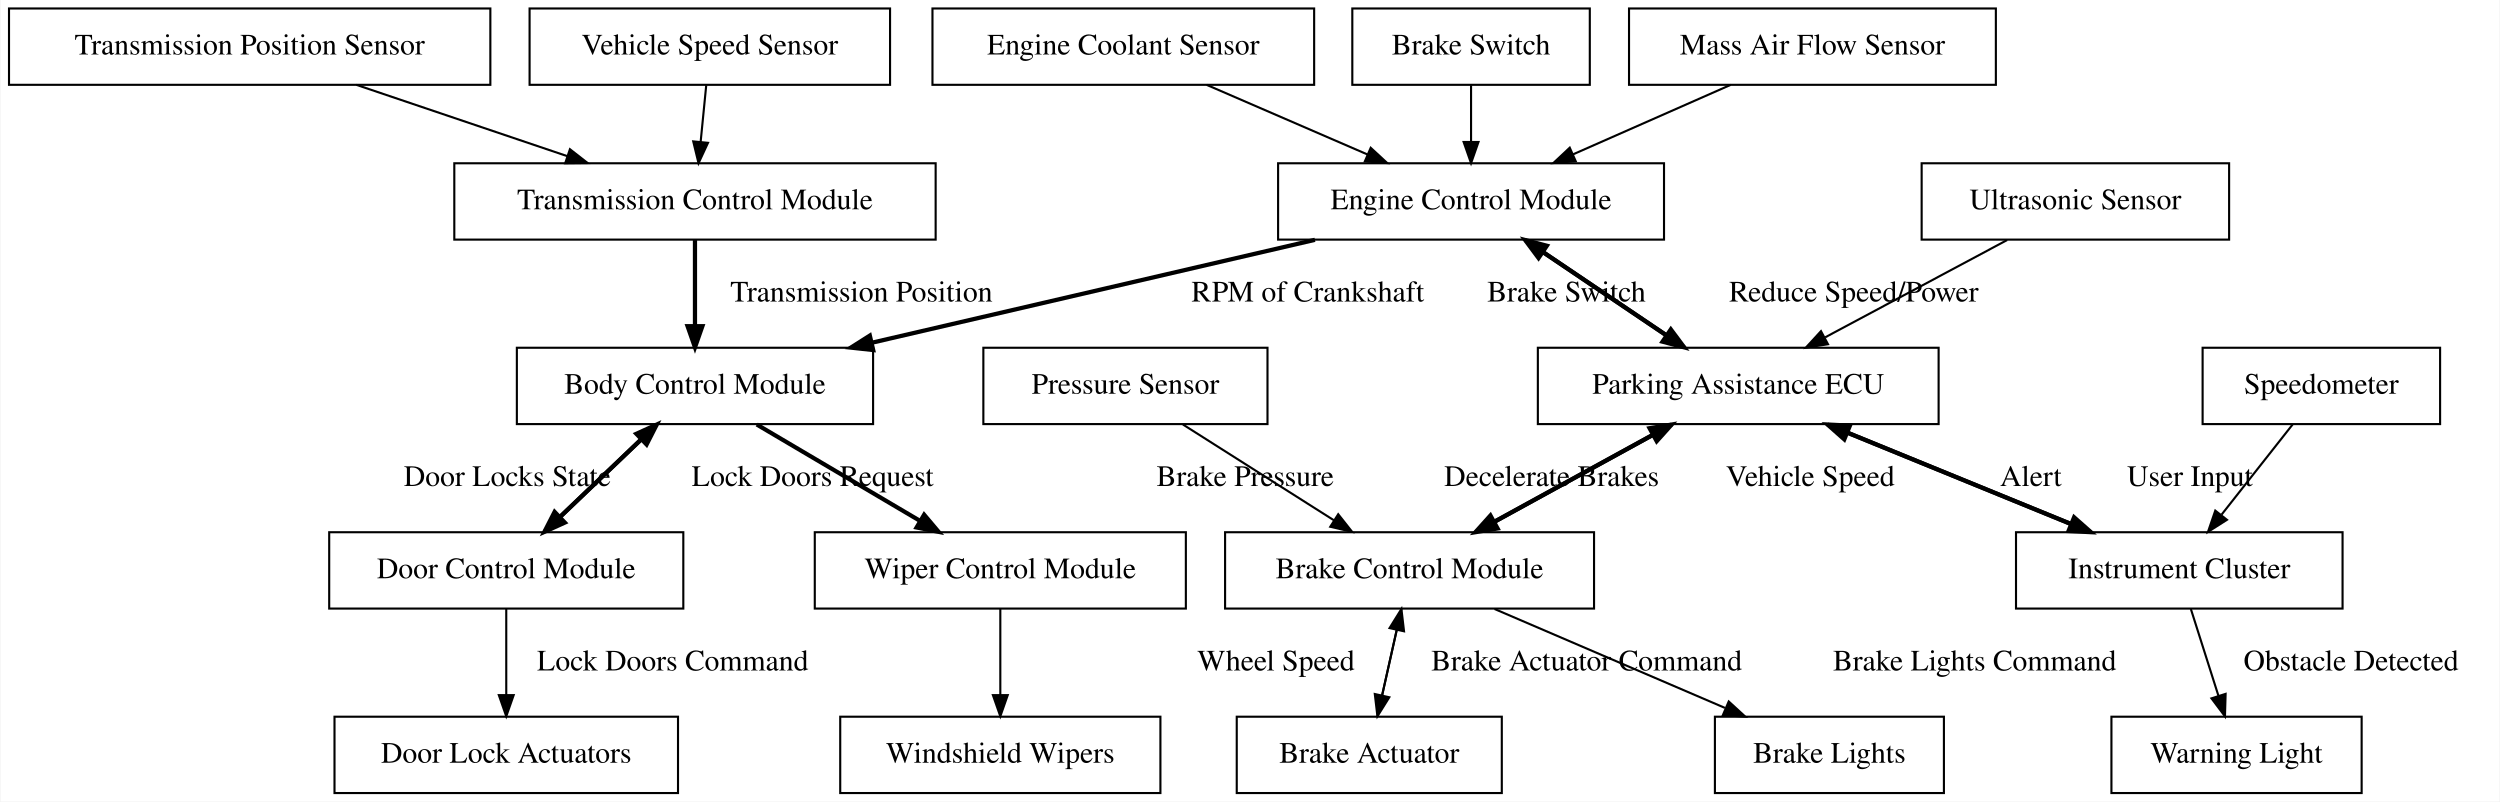
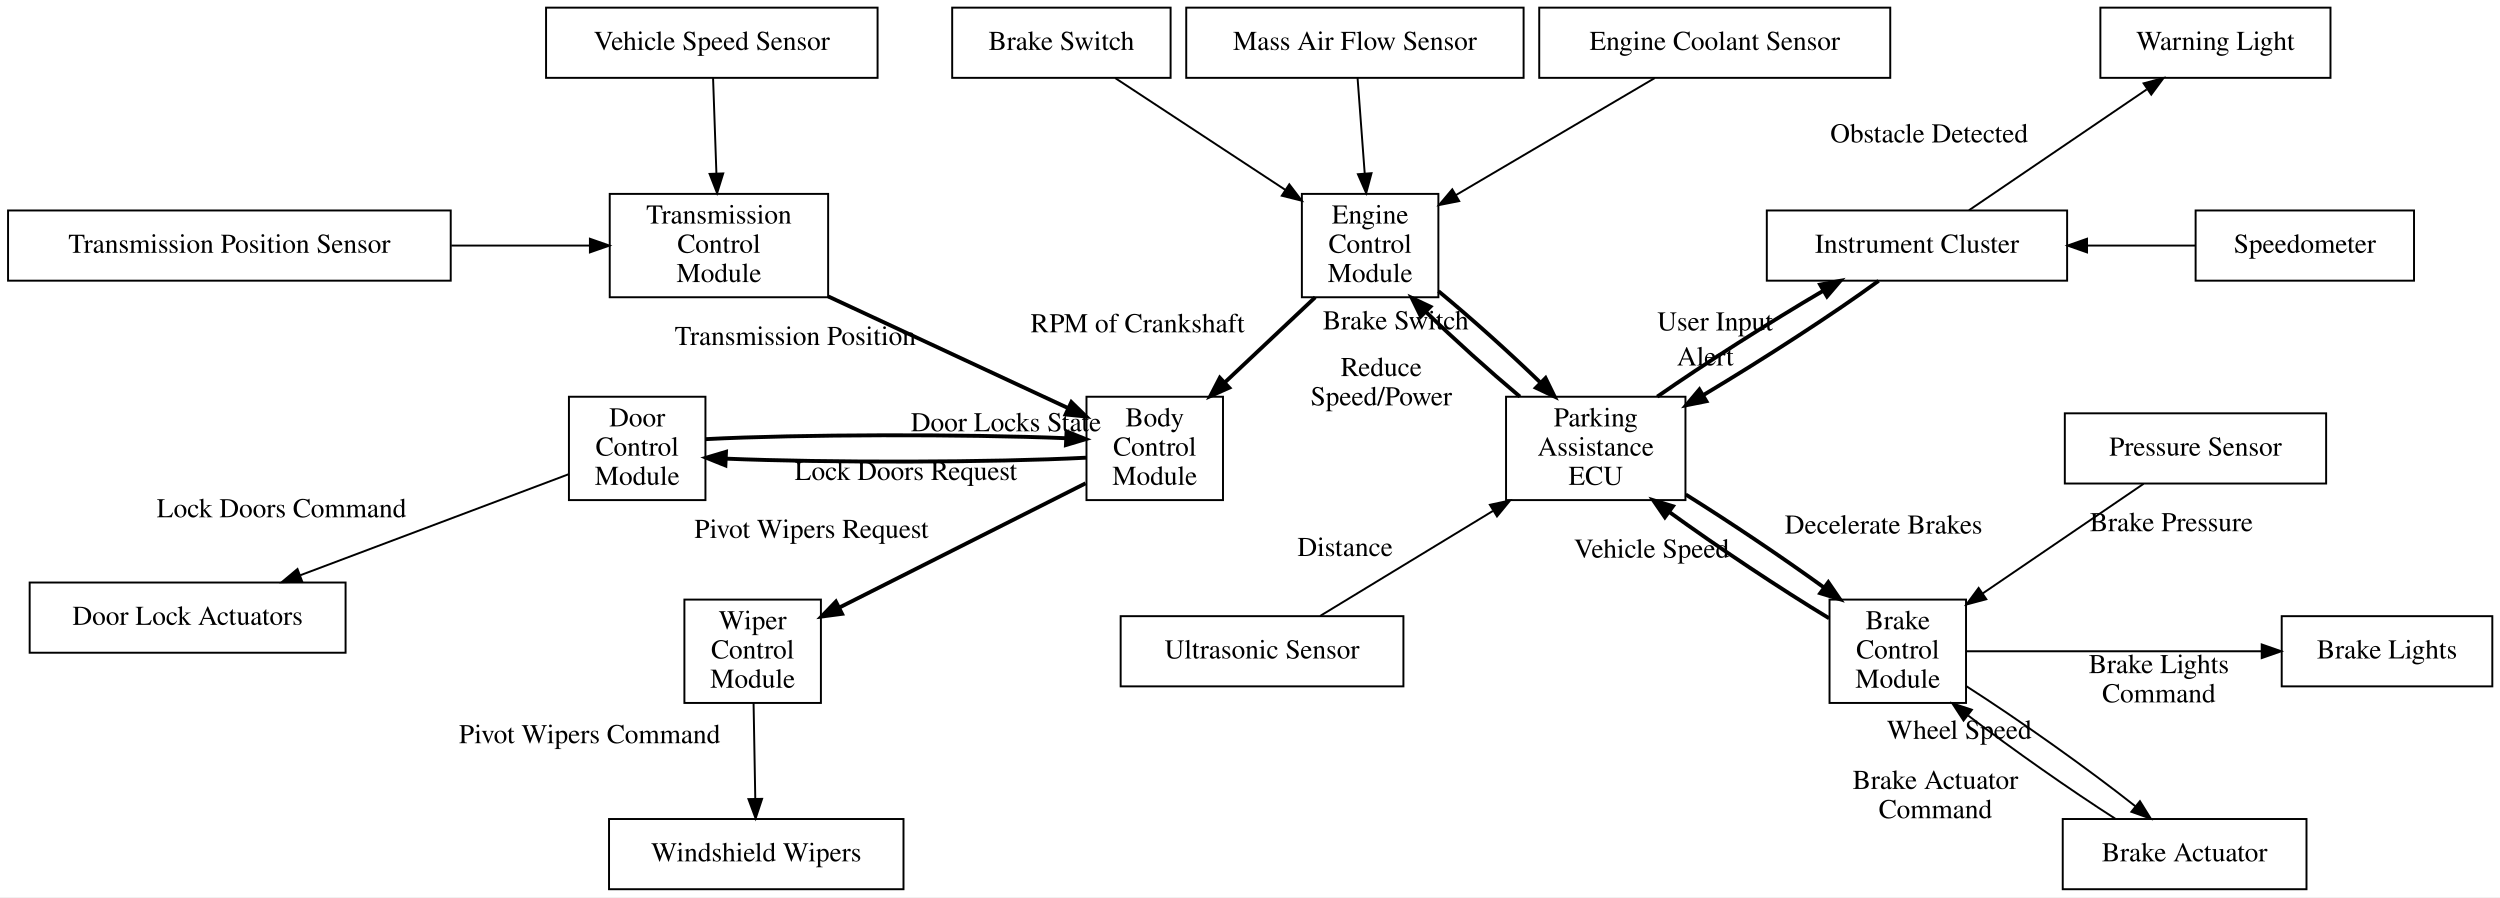
- <svg xmlns="http://www.w3.org/2000/svg" width="1179pt" height="378pt" viewBox="0.00 0.00 1178.50 378.00">
-   <g id="graph0" class="graph" transform="scale(1 1) rotate(0) translate(4 374)">
-     <polygon fill="white" stroke="transparent" points="-4,4 -4,-374 1174.5,-374 1174.5,4 -4,4" />
+ <svg xmlns="http://www.w3.org/2000/svg" width="1282pt" height="460pt" viewBox="0.00 0.00 1282.00 460.00">
+   <g id="graph0" class="graph" transform="scale(1 1) rotate(0) translate(4 456)">
+     <polygon fill="white" stroke="transparent" points="-4,4 -4,-456 1278,-456 1278,4 -4,4" />
    <g id="node1" class="node">
-       <polygon fill="none" stroke="black" points="780.5,-297 598.5,-297 598.5,-261 780.5,-261 780.5,-297" />
-       <text text-anchor="middle" x="689.5" y="-275.3" font-family="Times,serif" font-size="14.00">Engine Control Module</text>
+       <polygon fill="none" stroke="black" points="733.6,-356.57 663.6,-356.57 663.6,-303.57 733.6,-303.57 733.6,-356.57" />
+       <text text-anchor="middle" x="698.6" y="-341.37" font-family="Times,serif" font-size="14.00">Engine</text>
+       <text text-anchor="middle" x="698.6" y="-326.37" font-family="Times,serif" font-size="14.00">Control</text>
+       <text text-anchor="middle" x="698.6" y="-311.37" font-family="Times,serif" font-size="14.00">Module</text>
    </g>
    <g id="node4" class="node">
-       <polygon fill="none" stroke="black" points="407.5,-210 239.5,-210 239.5,-174 407.5,-174 407.5,-210" />
-       <text text-anchor="middle" x="323.5" y="-188.3" font-family="Times,serif" font-size="14.00">Body Control Module</text>
+       <polygon fill="none" stroke="black" points="623.15,-252.55 553.15,-252.55 553.15,-199.55 623.15,-199.55 623.15,-252.55" />
+       <text text-anchor="middle" x="588.15" y="-237.35" font-family="Times,serif" font-size="14.00">Body</text>
+       <text text-anchor="middle" x="588.15" y="-222.35" font-family="Times,serif" font-size="14.00">Control</text>
+       <text text-anchor="middle" x="588.15" y="-207.35" font-family="Times,serif" font-size="14.00">Module</text>
    </g>
    <g id="edge1" class="edge">
-       <path fill="none" stroke="black" stroke-width="2" d="M615.87,-260.9C555.44,-246.87 469.87,-226.99 406.91,-212.37" />
-       <polygon fill="black" stroke="black" stroke-width="2" points="407.54,-208.92 397.01,-210.07 405.96,-215.74 407.54,-208.92" />
-       <text text-anchor="middle" x="612.5" y="-231.8" font-family="Times,serif" font-size="14.00">RPM of Crankshaft</text>
+       <path fill="none" stroke="black" stroke-width="2" d="M670.44,-303.55C656.4,-290.32 639.26,-274.18 624.26,-260.05" />
+       <polygon fill="black" stroke="black" stroke-width="2" points="626.32,-257.19 616.64,-252.88 621.52,-262.28 626.32,-257.19" />
+       <text text-anchor="middle" x="579.35" y="-285.6" font-family="Times,serif" font-size="14.00">RPM of Crankshaft</text>
    </g>
    <g id="node6" class="node">
-       <polygon fill="none" stroke="black" points="910,-210 721,-210 721,-174 910,-174 910,-210" />
-       <text text-anchor="middle" x="815.5" y="-188.3" font-family="Times,serif" font-size="14.00">Parking Assistance ECU</text>
+       <polygon fill="none" stroke="black" points="860.3,-252.55 768.3,-252.55 768.3,-199.55 860.3,-199.55 860.3,-252.55" />
+       <text text-anchor="middle" x="814.3" y="-237.35" font-family="Times,serif" font-size="14.00">Parking</text>
+       <text text-anchor="middle" x="814.3" y="-222.35" font-family="Times,serif" font-size="14.00">Assistance</text>
+       <text text-anchor="middle" x="814.3" y="-207.35" font-family="Times,serif" font-size="14.00">ECU</text>
    </g>
    <g id="edge3" class="edge">
-       <path fill="none" stroke="black" stroke-width="2" d="M715,-260.8C734.21,-247.84 760.74,-229.94 781.72,-215.79" />
-       <polygon fill="black" stroke="black" stroke-width="2" points="783.71,-218.67 790.04,-210.18 779.79,-212.87 783.71,-218.67" />
-       <text text-anchor="middle" x="734.5" y="-231.8" font-family="Times,serif" font-size="14.00">Brake Switch</text>
+       <path fill="none" stroke="black" stroke-width="2" d="M733.65,-306.69C750.36,-292.88 770.05,-275.21 785.82,-259.91" />
+       <polygon fill="black" stroke="black" stroke-width="2" points="788.56,-262.13 793.22,-252.61 783.64,-257.14 788.56,-262.13" />
+       <text text-anchor="middle" x="711.74" y="-287.1" font-family="Times,serif" font-size="14.00">Brake Switch</text>
    </g>
    <g id="node2" class="node">
-       <polygon fill="none" stroke="black" points="437,-297 210,-297 210,-261 437,-261 437,-297" />
-       <text text-anchor="middle" x="323.5" y="-275.3" font-family="Times,serif" font-size="14.00">Transmission Control Module</text>
+       <polygon fill="none" stroke="black" points="420.67,-356.57 308.67,-356.57 308.67,-303.57 420.67,-303.57 420.67,-356.57" />
+       <text text-anchor="middle" x="364.67" y="-341.37" font-family="Times,serif" font-size="14.00">Transmission</text>
+       <text text-anchor="middle" x="364.67" y="-326.37" font-family="Times,serif" font-size="14.00">Control</text>
+       <text text-anchor="middle" x="364.67" y="-311.37" font-family="Times,serif" font-size="14.00">Module</text>
    </g>
    <g id="edge11" class="edge">
-       <path fill="none" stroke="black" stroke-width="2" d="M323.5,-260.8C323.5,-249.16 323.5,-233.55 323.5,-220.24" />
-       <polygon fill="black" stroke="black" stroke-width="2" points="327,-220.18 323.5,-210.18 320,-220.18 327,-220.18" />
-       <text text-anchor="middle" x="402" y="-231.8" font-family="Times,serif" font-size="14.00">Transmission Position</text>
+       <path fill="none" stroke="black" stroke-width="2" d="M420.78,-303.95C458.88,-286.22 508.56,-263.09 543.88,-246.65" />
+       <polygon fill="black" stroke="black" stroke-width="2" points="545.39,-249.81 552.98,-242.42 542.44,-243.46 545.39,-249.81" />
+       <text text-anchor="middle" x="403.83" y="-279.1" font-family="Times,serif" font-size="14.00">Transmission Position</text>
    </g>
    <g id="node3" class="node">
-       <polygon fill="none" stroke="black" points="747.5,-123 573.5,-123 573.5,-87 747.5,-87 747.5,-123" />
-       <text text-anchor="middle" x="660.5" y="-101.3" font-family="Times,serif" font-size="14.00">Brake Control Module</text>
+       <polygon fill="none" stroke="black" points="1004.18,-148.53 934.18,-148.53 934.18,-95.53 1004.18,-95.53 1004.18,-148.53" />
+       <text text-anchor="middle" x="969.18" y="-133.33" font-family="Times,serif" font-size="14.00">Brake</text>
+       <text text-anchor="middle" x="969.18" y="-118.33" font-family="Times,serif" font-size="14.00">Control</text>
+       <text text-anchor="middle" x="969.18" y="-103.33" font-family="Times,serif" font-size="14.00">Module</text>
    </g>
    <g id="edge10" class="edge">
-       <path fill="none" stroke="black" stroke-width="2" d="M691.56,-123.03C715.61,-136.22 749.12,-154.6 775.23,-168.92" />
-       <polygon fill="black" stroke="black" stroke-width="2" points="773.68,-172.06 784.13,-173.8 777.05,-165.92 773.68,-172.06" />
-       <text text-anchor="middle" x="849.5" y="-144.8" font-family="Times,serif" font-size="14.00">Vehicle Speed</text>
+       <path fill="none" stroke="black" stroke-width="2" d="M933.97,-138.94C909.48,-153.73 876.91,-175.42 851.91,-193.52" />
+       <polygon fill="black" stroke="black" stroke-width="2" points="849.75,-190.76 843.75,-199.5 853.88,-196.41 849.75,-190.76" />
+       <text text-anchor="middle" x="842.94" y="-170.03" font-family="Times,serif" font-size="14.00">Vehicle Speed</text>
    </g>
    <g id="node13" class="node">
-       <polygon fill="none" stroke="black" points="704,-36 579,-36 579,0 704,0 704,-36" />
-       <text text-anchor="middle" x="641.5" y="-14.3" font-family="Times,serif" font-size="14.00">Brake Actuator</text>
+       <polygon fill="none" stroke="black" points="1178.77,-36.01 1053.77,-36.01 1053.77,-0.01 1178.77,-0.01 1178.77,-36.01" />
+       <text text-anchor="middle" x="1116.27" y="-14.31" font-family="Times,serif" font-size="14.00">Brake Actuator</text>
    </g>
    <g id="edge17" class="edge">
-       <path fill="none" stroke="black" d="M656.66,-86.8C654.05,-75.16 650.56,-59.55 647.59,-46.24" />
-       <polygon fill="black" stroke="black" points="650.94,-45.17 645.34,-36.18 644.11,-46.7 650.94,-45.17" />
-       <text text-anchor="middle" x="597.5" y="-57.8" font-family="Times,serif" font-size="14.00">Wheel Speed</text>
+       <path fill="none" stroke="black" d="M1004.38,-104.09C1031.09,-87.04 1067.13,-61.46 1091.03,-42.54" />
+       <polygon fill="black" stroke="black" points="1093.36,-45.16 1098.95,-36.16 1088.97,-39.71 1093.36,-45.16" />
+       <text text-anchor="middle" x="1000.7" y="-77.12" font-family="Times,serif" font-size="14.00">Wheel Speed</text>
    </g>
    <g id="node14" class="node">
-       <polygon fill="none" stroke="black" points="912.5,-36 804.5,-36 804.5,0 912.5,0 912.5,-36" />
-       <text text-anchor="middle" x="858.5" y="-14.3" font-family="Times,serif" font-size="14.00">Brake Lights</text>
+       <polygon fill="none" stroke="black" points="1274.06,-140.03 1166.06,-140.03 1166.06,-104.03 1274.06,-104.03 1274.06,-140.03" />
+       <text text-anchor="middle" x="1220.06" y="-118.33" font-family="Times,serif" font-size="14.00">Brake Lights</text>
    </g>
    <g id="edge18" class="edge">
-       <path fill="none" stroke="black" d="M700.57,-86.8C731.94,-73.33 775.72,-54.54 809.23,-40.15" />
-       <polygon fill="black" stroke="black" points="811.02,-43.19 818.83,-36.03 808.26,-36.76 811.02,-43.19" />
-       <text text-anchor="middle" x="927" y="-57.8" font-family="Times,serif" font-size="14.00">Brake Lights Command</text>
+       <path fill="none" stroke="black" d="M1004.33,-122.03C1043.48,-122.03 1107.61,-122.03 1155.79,-122.03" />
+       <polygon fill="black" stroke="black" points="1155.81,-125.53 1165.81,-122.03 1155.81,-118.53 1155.81,-125.53" />
+       <text text-anchor="middle" x="1103.06" y="-110.83" font-family="Times,serif" font-size="14.00">Brake Lights</text>
+       <text text-anchor="middle" x="1103.06" y="-95.83" font-family="Times,serif" font-size="14.00">Command</text>
    </g>
    <g id="node7" class="node">
-       <polygon fill="none" stroke="black" points="318,-123 151,-123 151,-87 318,-87 318,-123" />
-       <text text-anchor="middle" x="234.5" y="-101.3" font-family="Times,serif" font-size="14.00">Door Control Module</text>
+       <polygon fill="none" stroke="black" points="357.75,-252.55 287.75,-252.55 287.75,-199.55 357.75,-199.55 357.75,-252.55" />
+       <text text-anchor="middle" x="322.75" y="-237.35" font-family="Times,serif" font-size="14.00">Door</text>
+       <text text-anchor="middle" x="322.75" y="-222.35" font-family="Times,serif" font-size="14.00">Control</text>
+       <text text-anchor="middle" x="322.75" y="-207.35" font-family="Times,serif" font-size="14.00">Module</text>
    </g>
    <g id="edge4" class="edge">
-       <path fill="none" stroke="black" stroke-width="2" d="M305.49,-173.8C292.34,-161.24 274.34,-144.05 259.76,-130.12" />
-       <polygon fill="black" stroke="black" stroke-width="2" points="262.13,-127.55 252.48,-123.18 257.3,-132.61 262.13,-127.55" />
-       <text text-anchor="middle" x="379" y="-144.8" font-family="Times,serif" font-size="14.00">Lock Doors Request</text>
+       <path fill="none" stroke="black" stroke-width="2" d="M552.91,-221.29C505.32,-218.8 420.46,-218.64 368.15,-220.81" />
+       <polygon fill="black" stroke="black" stroke-width="2" points="367.97,-217.32 358.14,-221.28 368.29,-224.31 367.97,-217.32" />
+       <text text-anchor="middle" x="460.53" y="-209.85" font-family="Times,serif" font-size="14.00">Lock Doors Request</text>
    </g>
    <g id="node8" class="node">
-       <polygon fill="none" stroke="black" points="555,-123 380,-123 380,-87 555,-87 555,-123" />
-       <text text-anchor="middle" x="467.5" y="-101.3" font-family="Times,serif" font-size="14.00">Wiper Control Module</text>
+       <polygon fill="none" stroke="black" points="416.96,-148.53 346.96,-148.53 346.96,-95.53 416.96,-95.53 416.96,-148.53" />
+       <text text-anchor="middle" x="381.96" y="-133.33" font-family="Times,serif" font-size="14.00">Wiper</text>
+       <text text-anchor="middle" x="381.96" y="-118.33" font-family="Times,serif" font-size="14.00">Control</text>
+       <text text-anchor="middle" x="381.96" y="-103.33" font-family="Times,serif" font-size="14.00">Module</text>
    </g>
    <g id="edge6" class="edge">
-       <path fill="none" stroke="black" stroke-width="2" d="M352.64,-173.8C374.79,-160.72 405.46,-142.62 429.53,-128.41" />
-       <polygon fill="black" stroke="black" stroke-width="2" points="431.57,-131.27 438.4,-123.18 428.01,-125.24 431.57,-131.27" />
+       <path fill="none" stroke="black" stroke-width="2" d="M552.71,-208.17C517.79,-190.55 464.32,-163.58 426.54,-144.51" />
+       <polygon fill="black" stroke="black" stroke-width="2" points="427.79,-141.23 417.29,-139.85 424.64,-147.48 427.79,-141.23" />
+       <text text-anchor="middle" x="412.12" y="-180.14" font-family="Times,serif" font-size="14.00">Pivot Wipers Request</text>
    </g>
    <g id="node5" class="node">
-       <polygon fill="none" stroke="black" points="1100.5,-123 946.5,-123 946.5,-87 1100.5,-87 1100.5,-123" />
-       <text text-anchor="middle" x="1023.5" y="-101.3" font-family="Times,serif" font-size="14.00">Instrument Cluster</text>
+       <polygon fill="none" stroke="black" points="1056.02,-348.07 902.02,-348.07 902.02,-312.07 1056.02,-312.07 1056.02,-348.07" />
+       <text text-anchor="middle" x="979.02" y="-326.37" font-family="Times,serif" font-size="14.00">Instrument Cluster</text>
    </g>
    <g id="edge7" class="edge">
-       <path fill="none" stroke="black" stroke-width="2" d="M981.83,-123.03C948.84,-136.51 902.61,-155.4 867.25,-169.85" />
-       <polygon fill="black" stroke="black" stroke-width="2" points="865.52,-166.78 857.59,-173.8 868.17,-173.26 865.52,-166.78" />
-       <text text-anchor="middle" x="1028.5" y="-144.8" font-family="Times,serif" font-size="14.00">User Input</text>
+       <path fill="none" stroke="black" stroke-width="2" d="M959.36,-311.99C937.29,-295.78 900.58,-272 869.61,-253.49" />
+       <polygon fill="black" stroke="black" stroke-width="2" points="871.01,-250.26 860.62,-248.18 867.45,-256.28 871.01,-250.26" />
+       <text text-anchor="middle" x="875.48" y="-286.54" font-family="Times,serif" font-size="14.00">User Input</text>
    </g>
    <g id="node16" class="node">
-       <polygon fill="none" stroke="black" points="1109.5,-36 991.5,-36 991.5,0 1109.5,0 1109.5,-36" />
-       <text text-anchor="middle" x="1050.5" y="-14.3" font-family="Times,serif" font-size="14.00">Warning Light</text>
+       <polygon fill="none" stroke="black" points="1191.07,-452.08 1073.07,-452.08 1073.07,-416.08 1191.07,-416.08 1191.07,-452.08" />
+       <text text-anchor="middle" x="1132.07" y="-430.38" font-family="Times,serif" font-size="14.00">Warning Light</text>
    </g>
    <g id="edge20" class="edge">
-       <path fill="none" stroke="black" d="M1028.96,-86.8C1032.7,-75.05 1037.72,-59.24 1041.97,-45.84" />
-       <polygon fill="black" stroke="black" points="1045.35,-46.77 1045.04,-36.18 1038.68,-44.65 1045.35,-46.77" />
-       <text text-anchor="middle" x="1104.5" y="-57.8" font-family="Times,serif" font-size="14.00">Obstacle Detected</text>
+       <path fill="none" stroke="black" d="M1005.68,-348.18C1030.95,-365.36 1069.07,-391.27 1096.84,-410.14" />
+       <polygon fill="black" stroke="black" points="1095.23,-413.27 1105.46,-416 1099.16,-407.48 1095.23,-413.27" />
+       <text text-anchor="middle" x="985.26" y="-382.96" font-family="Times,serif" font-size="14.00">Obstacle Detected</text>
    </g>
    <g id="edge2" class="edge">
-       <path fill="none" stroke="black" stroke-width="2" d="M790.04,-210.18C770.84,-223.13 744.31,-241.03 723.32,-255.18" />
-       <polygon fill="black" stroke="black" stroke-width="2" points="721.33,-252.3 715,-260.8 725.25,-258.11 721.33,-252.3" />
-       <text text-anchor="middle" x="870" y="-231.8" font-family="Times,serif" font-size="14.00">Reduce Speed/Power</text>
+       <path fill="none" stroke="black" stroke-width="2" d="M775.41,-252.61C759.63,-265.85 741.76,-281.96 727.21,-296.07" />
+       <polygon fill="black" stroke="black" stroke-width="2" points="724.59,-293.74 719.93,-303.25 729.51,-298.72 724.59,-293.74" />
+       <text text-anchor="middle" x="704.31" y="-263.14" font-family="Times,serif" font-size="14.00">Reduce</text>
+       <text text-anchor="middle" x="704.31" y="-248.14" font-family="Times,serif" font-size="14.00">Speed/Power</text>
    </g>
    <g id="edge9" class="edge">
-       <path fill="none" stroke="black" stroke-width="2" d="M784.13,-173.8C760,-160.56 726.48,-142.18 700.43,-127.9" />
-       <polygon fill="black" stroke="black" stroke-width="2" points="702.01,-124.77 691.56,-123.03 698.64,-130.91 702.01,-124.77" />
-       <text text-anchor="middle" x="727.5" y="-144.8" font-family="Times,serif" font-size="14.00">Decelerate Brakes</text>
+       <path fill="none" stroke="black" stroke-width="2" d="M860.44,-202.42C883.06,-188.28 909.95,-170.2 931.35,-154.72" />
+       <polygon fill="black" stroke="black" stroke-width="2" points="933.55,-157.44 939.55,-148.71 929.42,-151.8 933.55,-157.44" />
+       <text text-anchor="middle" x="961.89" y="-182.37" font-family="Times,serif" font-size="14.00">Decelerate Brakes</text>
    </g>
    <g id="edge8" class="edge">
-       <path fill="none" stroke="black" stroke-width="2" d="M857.59,-173.8C890.69,-160.27 936.93,-141.38 972.19,-126.97" />
-       <polygon fill="black" stroke="black" stroke-width="2" points="973.89,-130.05 981.83,-123.03 971.25,-123.57 973.89,-130.05" />
-       <text text-anchor="middle" x="953.5" y="-144.8" font-family="Times,serif" font-size="14.00">Alert</text>
+       <path fill="none" stroke="black" stroke-width="2" d="M845.83,-252.6C869.97,-269.43 903.64,-290.87 931.1,-306.99" />
+       <polygon fill="black" stroke="black" stroke-width="2" points="929.37,-310.04 939.78,-312.03 932.89,-303.98 929.37,-310.04" />
+       <text text-anchor="middle" x="870.47" y="-268.6" font-family="Times,serif" font-size="14.00">Alert</text>
    </g>
    <g id="edge5" class="edge">
-       <path fill="none" stroke="black" stroke-width="2" d="M252.48,-123.18C265.63,-135.73 283.63,-152.92 298.21,-166.85" />
-       <polygon fill="black" stroke="black" stroke-width="2" points="295.84,-169.42 305.49,-173.8 300.68,-164.36 295.84,-169.42" />
-       <text text-anchor="middle" x="235" y="-144.8" font-family="Times,serif" font-size="14.00">Door Locks State</text>
+       <path fill="none" stroke="black" stroke-width="2" d="M358,-230.81C405.59,-233.29 490.44,-233.45 542.76,-231.28" />
+       <polygon fill="black" stroke="black" stroke-width="2" points="542.94,-234.77 552.77,-230.81 542.61,-227.78 542.94,-234.77" />
+       <text text-anchor="middle" x="511.88" y="-234.84" font-family="Times,serif" font-size="14.00">Door Locks State</text>
    </g>
    <g id="node20" class="node">
-       <polygon fill="none" stroke="black" points="315.5,-36 153.5,-36 153.5,0 315.5,0 315.5,-36" />
-       <text text-anchor="middle" x="234.5" y="-14.3" font-family="Times,serif" font-size="14.00">Door Lock Actuators</text>
+       <polygon fill="none" stroke="black" points="173.21,-157.28 11.21,-157.28 11.21,-121.28 173.21,-121.28 173.21,-157.28" />
+       <text text-anchor="middle" x="92.21" y="-135.58" font-family="Times,serif" font-size="14.00">Door Lock Actuators</text>
    </g>
    <g id="edge24" class="edge">
-       <path fill="none" stroke="black" d="M234.5,-86.8C234.5,-75.16 234.5,-59.55 234.5,-46.24" />
-       <polygon fill="black" stroke="black" points="238,-46.18 234.5,-36.18 231,-46.18 238,-46.18" />
-       <text text-anchor="middle" x="313" y="-57.8" font-family="Times,serif" font-size="14.00">Lock Doors Command</text>
+       <path fill="none" stroke="black" d="M287.74,-212.87C251.2,-199.12 193.31,-177.33 149.98,-161.02" />
+       <polygon fill="black" stroke="black" points="151.01,-157.67 140.42,-157.42 148.54,-164.22 151.01,-157.67" />
+       <text text-anchor="middle" x="140.36" y="-190.75" font-family="Times,serif" font-size="14.00">Lock Doors Command</text>
    </g>
    <g id="node21" class="node">
-       <polygon fill="none" stroke="black" points="543,-36 392,-36 392,0 543,0 543,-36" />
-       <text text-anchor="middle" x="467.5" y="-14.3" font-family="Times,serif" font-size="14.00">Windshield Wipers</text>
+       <polygon fill="none" stroke="black" points="459.31,-36.01 308.31,-36.01 308.31,-0.01 459.31,-0.01 459.31,-36.01" />
+       <text text-anchor="middle" x="383.81" y="-14.31" font-family="Times,serif" font-size="14.00">Windshield Wipers</text>
    </g>
    <g id="edge25" class="edge">
-       <path fill="none" stroke="black" d="M467.5,-86.8C467.5,-75.16 467.5,-59.55 467.5,-46.24" />
-       <polygon fill="black" stroke="black" points="471,-46.18 467.5,-36.18 464,-46.18 471,-46.18" />
+       <path fill="none" stroke="black" d="M382.43,-95.51C382.7,-80.59 383.03,-61.96 383.3,-46.7" />
+       <polygon fill="black" stroke="black" points="386.8,-46.35 383.48,-36.29 379.8,-46.22 386.8,-46.35" />
+       <text text-anchor="middle" x="298.36" y="-74.9" font-family="Times,serif" font-size="14.00">Pivot Wipers Command</text>
    </g>
    <g id="node9" class="node">
-       <polygon fill="none" stroke="black" points="1047,-297 902,-297 902,-261 1047,-261 1047,-297" />
-       <text text-anchor="middle" x="974.5" y="-275.3" font-family="Times,serif" font-size="14.00">Ultrasonic Sensor</text>
+       <polygon fill="none" stroke="black" points="715.67,-140.03 570.67,-140.03 570.67,-104.03 715.67,-104.03 715.67,-140.03" />
+       <text text-anchor="middle" x="643.17" y="-118.33" font-family="Times,serif" font-size="14.00">Ultrasonic Sensor</text>
    </g>
    <g id="edge12" class="edge">
-       <path fill="none" stroke="black" d="M942.32,-260.8C917.57,-247.56 883.18,-229.18 856.46,-214.9" />
-       <polygon fill="black" stroke="black" points="857.83,-211.66 847.36,-210.03 854.53,-217.83 857.83,-211.66" />
+       <path fill="none" stroke="black" d="M672.97,-140.15C697.36,-154.97 732.45,-176.3 761.56,-193.99" />
+       <polygon fill="black" stroke="black" points="760.02,-197.15 770.39,-199.36 763.66,-191.17 760.02,-197.15" />
+       <text text-anchor="middle" x="685.77" y="-170.87" font-family="Times,serif" font-size="14.00">Distance</text>
    </g>
    <g id="node10" class="node">
-       <polygon fill="none" stroke="black" points="745.5,-370 633.5,-370 633.5,-334 745.5,-334 745.5,-370" />
-       <text text-anchor="middle" x="689.5" y="-348.3" font-family="Times,serif" font-size="14.00">Brake Switch</text>
+       <polygon fill="none" stroke="black" points="596.28,-452.08 484.28,-452.08 484.28,-416.08 596.28,-416.08 596.28,-452.08" />
+       <text text-anchor="middle" x="540.28" y="-430.38" font-family="Times,serif" font-size="14.00">Brake Switch</text>
    </g>
    <g id="edge13" class="edge">
-       <path fill="none" stroke="black" d="M689.5,-333.81C689.5,-325.79 689.5,-316.05 689.5,-307.07" />
-       <polygon fill="black" stroke="black" points="693,-307.03 689.5,-297.03 686,-307.03 693,-307.03" />
+       <path fill="none" stroke="black" d="M567.86,-415.97C591.94,-400.14 627.31,-376.9 655.19,-358.58" />
+       <polygon fill="black" stroke="black" points="657.15,-361.49 663.58,-353.07 653.3,-355.64 657.15,-361.49" />
    </g>
    <g id="node11" class="node">
-       <polygon fill="none" stroke="black" points="937,-370 764,-370 764,-334 937,-334 937,-370" />
-       <text text-anchor="middle" x="850.5" y="-348.3" font-family="Times,serif" font-size="14.00">Mass Air Flow Sensor</text>
+       <polygon fill="none" stroke="black" points="777.3,-452.08 604.3,-452.08 604.3,-416.08 777.3,-416.08 777.3,-452.08" />
+       <text text-anchor="middle" x="690.8" y="-430.38" font-family="Times,serif" font-size="14.00">Mass Air Flow Sensor</text>
    </g>
    <g id="edge14" class="edge">
-       <path fill="none" stroke="black" d="M811.94,-333.99C789.6,-324.14 761.28,-311.66 737.51,-301.17" />
-       <polygon fill="black" stroke="black" points="738.87,-297.95 728.31,-297.11 736.04,-304.35 738.87,-297.95" />
+       <path fill="none" stroke="black" d="M692.16,-415.97C693.17,-402.47 694.59,-383.58 695.83,-366.95" />
+       <polygon fill="black" stroke="black" points="699.32,-367.19 696.58,-356.95 692.34,-366.66 699.32,-367.19" />
    </g>
    <g id="node12" class="node">
-       <polygon fill="none" stroke="black" points="615.5,-370 435.5,-370 435.5,-334 615.5,-334 615.5,-370" />
-       <text text-anchor="middle" x="525.5" y="-348.3" font-family="Times,serif" font-size="14.00">Engine Coolant Sensor</text>
+       <polygon fill="none" stroke="black" points="965.32,-452.08 785.32,-452.08 785.32,-416.08 965.32,-416.08 965.32,-452.08" />
+       <text text-anchor="middle" x="875.32" y="-430.38" font-family="Times,serif" font-size="14.00">Engine Coolant Sensor</text>
    </g>
    <g id="edge15" class="edge">
-       <path fill="none" stroke="black" d="M564.78,-333.99C587.54,-324.14 616.38,-311.66 640.6,-301.17" />
-       <polygon fill="black" stroke="black" points="642.18,-304.3 649.97,-297.11 639.4,-297.87 642.18,-304.3" />
+       <path fill="none" stroke="black" d="M844.54,-415.97C816.33,-399.37 774.27,-374.61 742.54,-355.93" />
+       <polygon fill="black" stroke="black" points="744.27,-352.89 733.88,-350.83 740.72,-358.92 744.27,-352.89" />
    </g>
    <g id="edge16" class="edge">
-       <path fill="none" stroke="black" d="M645.34,-36.18C647.94,-47.81 651.43,-63.42 654.41,-76.73" />
-       <polygon fill="black" stroke="black" points="651.06,-77.8 656.66,-86.8 657.89,-76.28 651.06,-77.8" />
-       <text text-anchor="middle" x="744" y="-57.8" font-family="Times,serif" font-size="14.00">Brake Actuator Command</text>
+       <path fill="none" stroke="black" d="M1080.7,-36.18C1057.83,-50.81 1028.23,-71.59 1005.26,-89.08" />
+       <polygon fill="black" stroke="black" points="1002.9,-86.49 997.12,-95.37 1007.18,-92.03 1002.9,-86.49" />
+       <text text-anchor="middle" x="988.48" y="-51.43" font-family="Times,serif" font-size="14.00">Brake Actuator</text>
+       <text text-anchor="middle" x="988.48" y="-36.43" font-family="Times,serif" font-size="14.00">Command</text>
    </g>
    <g id="node15" class="node">
-       <polygon fill="none" stroke="black" points="593.5,-210 459.5,-210 459.5,-174 593.5,-174 593.5,-210" />
-       <text text-anchor="middle" x="526.5" y="-188.3" font-family="Times,serif" font-size="14.00">Pressure Sensor</text>
+       <polygon fill="none" stroke="black" points="1188.84,-244.05 1054.84,-244.05 1054.84,-208.05 1188.84,-208.05 1188.84,-244.05" />
+       <text text-anchor="middle" x="1121.84" y="-222.35" font-family="Times,serif" font-size="14.00">Pressure Sensor</text>
    </g>
    <g id="edge19" class="edge">
-       <path fill="none" stroke="black" d="M553.62,-173.8C574.14,-160.78 602.52,-142.78 624.87,-128.6" />
-       <polygon fill="black" stroke="black" points="626.85,-131.49 633.42,-123.18 623.1,-125.58 626.85,-131.49" />
-       <text text-anchor="middle" x="583" y="-144.8" font-family="Times,serif" font-size="14.00">Brake Pressure</text>
+       <path fill="none" stroke="black" d="M1095.25,-207.93C1072.51,-192.43 1039.34,-169.83 1012.73,-151.7" />
+       <polygon fill="black" stroke="black" points="1014.58,-148.72 1004.34,-145.99 1010.64,-154.51 1014.58,-148.72" />
+       <text text-anchor="middle" x="1109.49" y="-183.61" font-family="Times,serif" font-size="14.00">Brake Pressure</text>
    </g>
    <g id="node17" class="node">
-       <polygon fill="none" stroke="black" points="1146.5,-210 1034.5,-210 1034.5,-174 1146.5,-174 1146.5,-210" />
-       <text text-anchor="middle" x="1090.5" y="-188.3" font-family="Times,serif" font-size="14.00">Speedometer</text>
+       <polygon fill="none" stroke="black" points="1233.91,-348.07 1121.91,-348.07 1121.91,-312.07 1233.91,-312.07 1233.91,-348.07" />
+       <text text-anchor="middle" x="1177.91" y="-326.37" font-family="Times,serif" font-size="14.00">Speedometer</text>
    </g>
    <g id="edge21" class="edge">
-       <path fill="none" stroke="black" d="M1076.94,-173.8C1067.32,-161.59 1054.23,-144.99 1043.42,-131.28" />
-       <polygon fill="black" stroke="black" points="1045.98,-128.86 1037.04,-123.18 1040.48,-133.2 1045.98,-128.86" />
+       <path fill="none" stroke="black" d="M1121.72,-330.07C1104.48,-330.07 1085.09,-330.07 1066.3,-330.07" />
+       <polygon fill="black" stroke="black" points="1066.23,-326.57 1056.23,-330.07 1066.23,-333.57 1066.23,-326.57" />
    </g>
    <g id="node18" class="node">
-       <polygon fill="none" stroke="black" points="415.5,-370 245.5,-370 245.5,-334 415.5,-334 415.5,-370" />
-       <text text-anchor="middle" x="330.5" y="-348.3" font-family="Times,serif" font-size="14.00">Vehicle Speed Sensor</text>
+       <polygon fill="none" stroke="black" points="446.02,-452.08 276.02,-452.08 276.02,-416.08 446.02,-416.08 446.02,-452.08" />
+       <text text-anchor="middle" x="361.02" y="-430.38" font-family="Times,serif" font-size="14.00">Vehicle Speed Sensor</text>
    </g>
    <g id="edge22" class="edge">
-       <path fill="none" stroke="black" d="M328.81,-333.81C328.01,-325.79 327.05,-316.05 326.17,-307.07" />
-       <polygon fill="black" stroke="black" points="329.64,-306.64 325.18,-297.03 322.68,-307.32 329.64,-306.64" />
+       <path fill="none" stroke="black" d="M361.66,-415.97C362.13,-402.47 362.79,-383.58 363.38,-366.95" />
+       <polygon fill="black" stroke="black" points="366.87,-367.07 363.73,-356.95 359.88,-366.82 366.87,-367.07" />
    </g>
    <g id="node19" class="node">
-       <polygon fill="none" stroke="black" points="227,-370 0,-370 0,-334 227,-334 227,-370" />
-       <text text-anchor="middle" x="113.5" y="-348.3" font-family="Times,serif" font-size="14.00">Transmission Position Sensor</text>
+       <polygon fill="none" stroke="black" points="227.13,-348.07 0.13,-348.07 0.13,-312.07 227.13,-312.07 227.13,-348.07" />
+       <text text-anchor="middle" x="113.63" y="-326.37" font-family="Times,serif" font-size="14.00">Transmission Position Sensor</text>
    </g>
    <g id="edge23" class="edge">
-       <path fill="none" stroke="black" d="M163.8,-333.99C193.71,-323.88 231.84,-310.99 263.34,-300.34" />
-       <polygon fill="black" stroke="black" points="264.53,-303.63 272.88,-297.11 262.29,-297 264.53,-303.63" />
+       <path fill="none" stroke="black" d="M227.4,-330.07C251.7,-330.07 276.6,-330.07 298.4,-330.07" />
+       <polygon fill="black" stroke="black" points="298.51,-333.57 308.51,-330.07 298.51,-326.57 298.51,-333.57" />
    </g>
  </g>
</svg>
